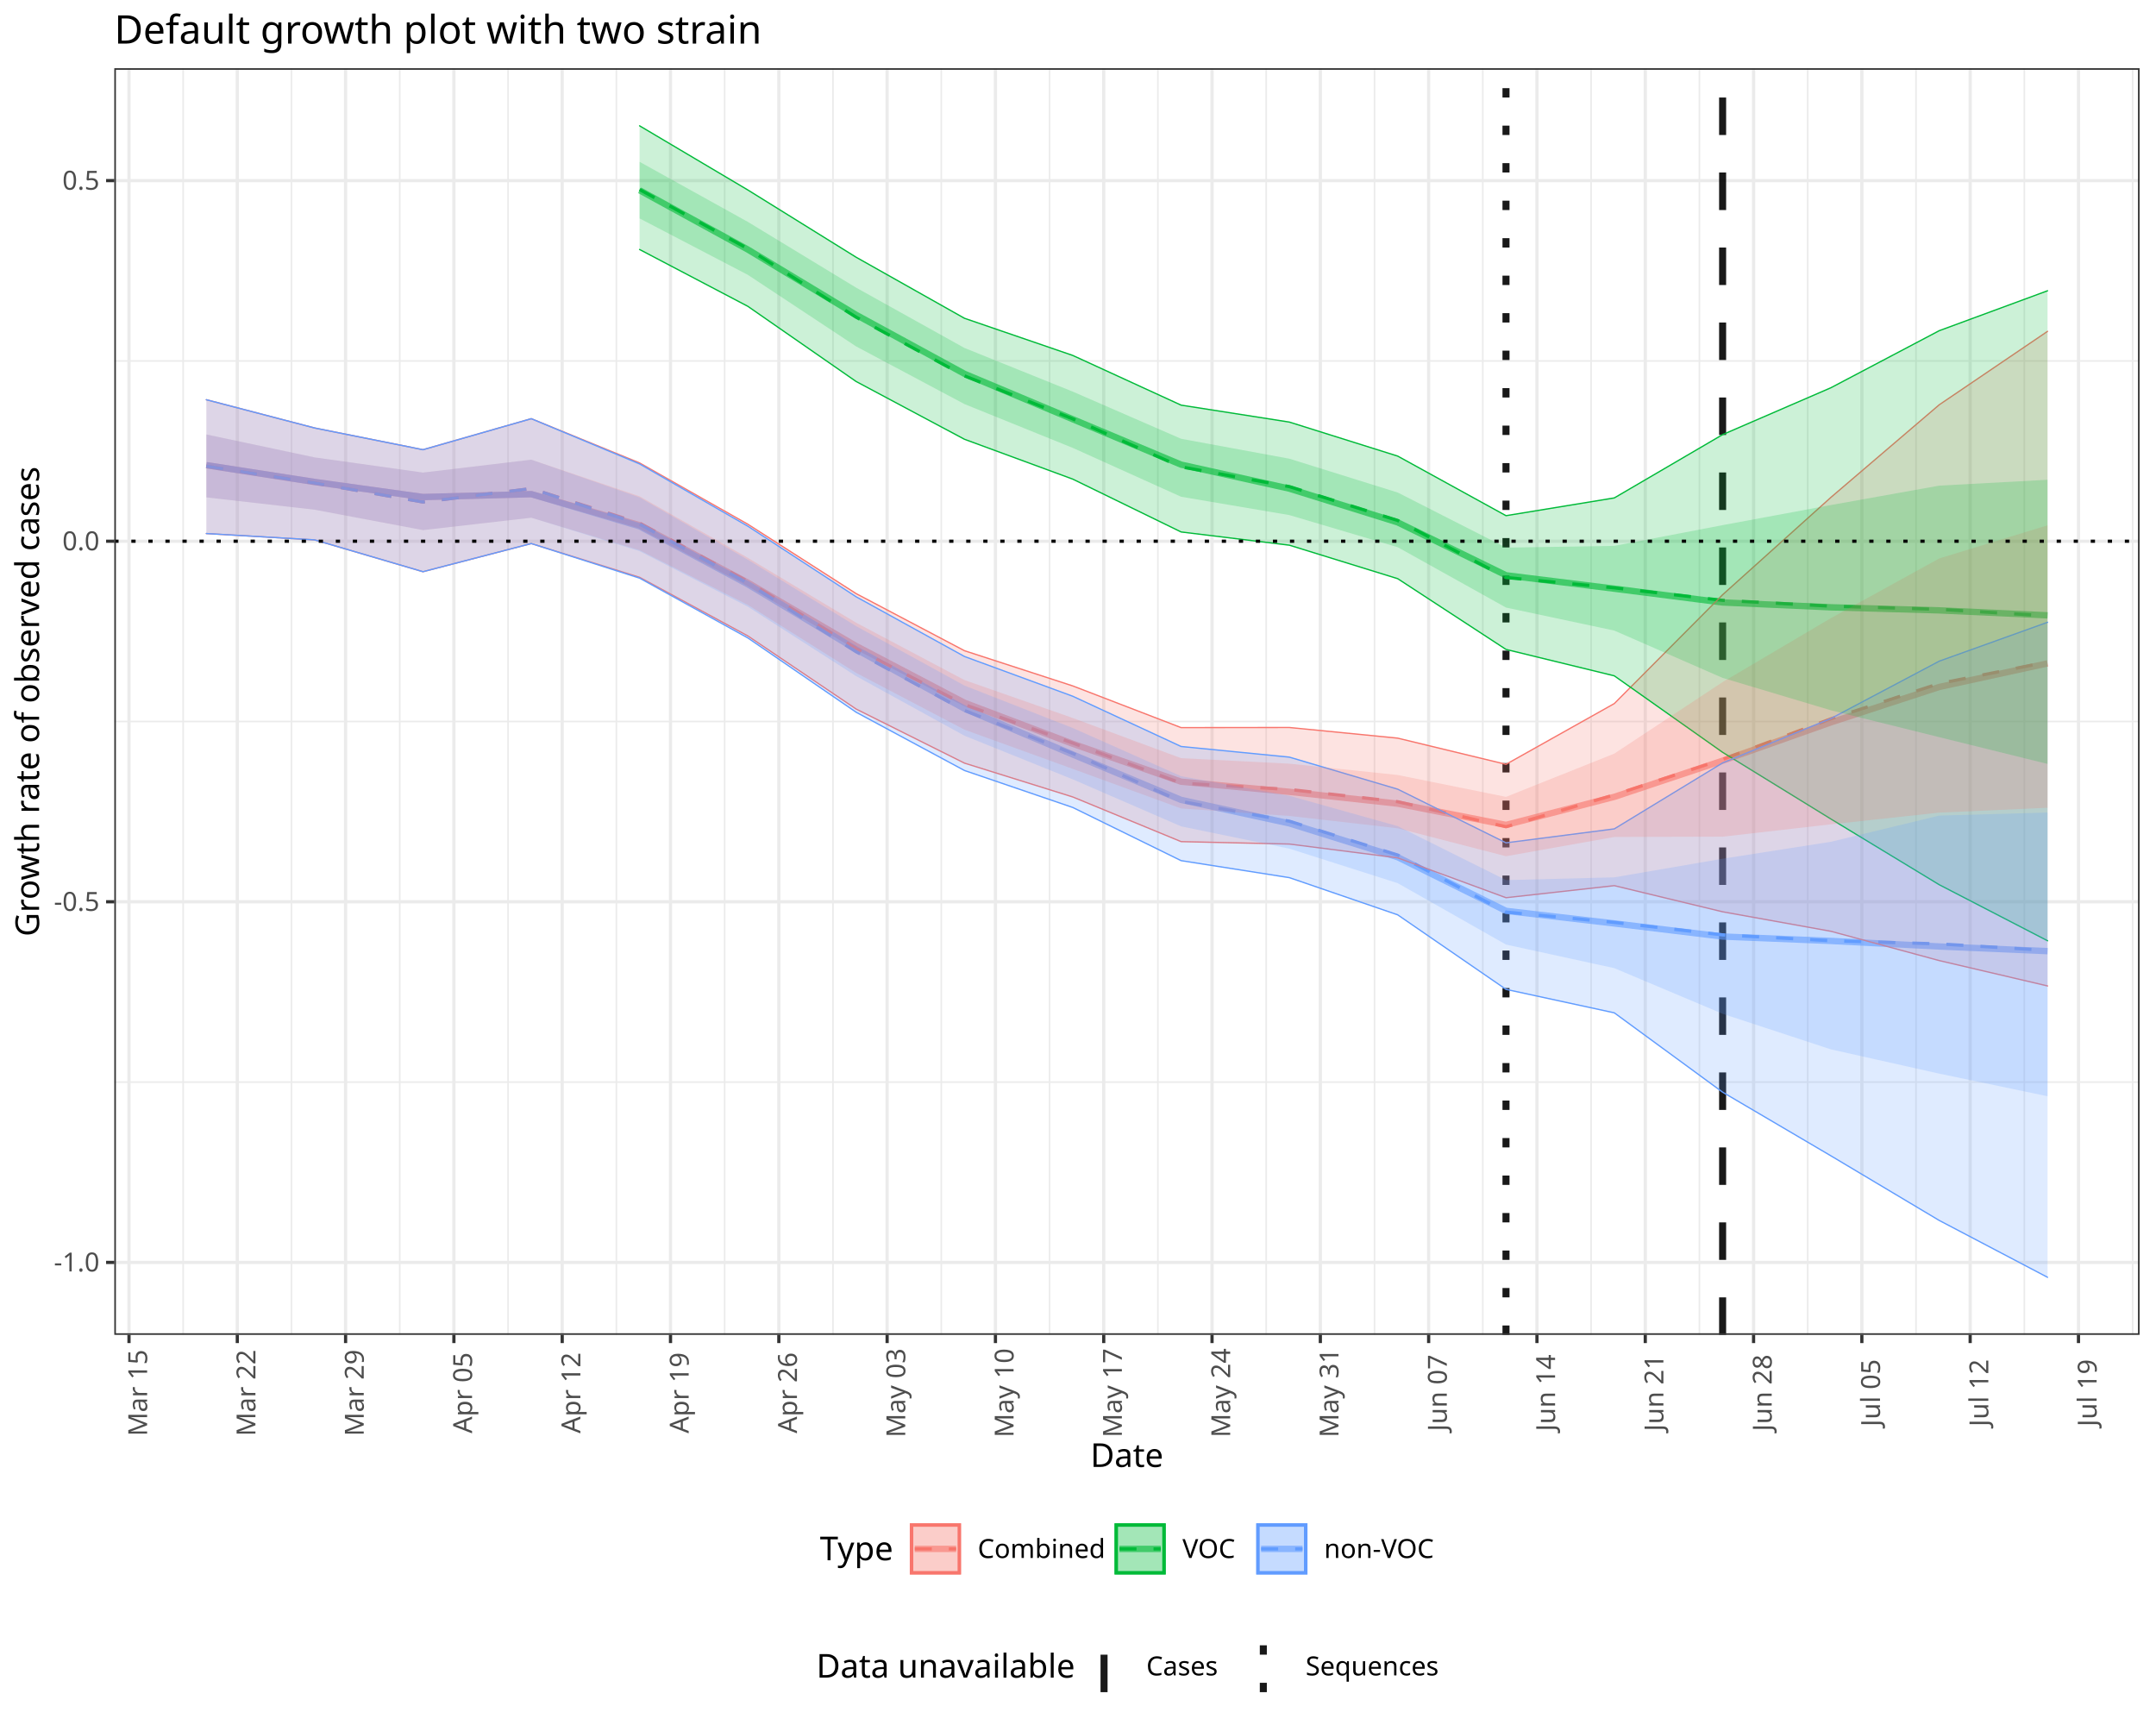
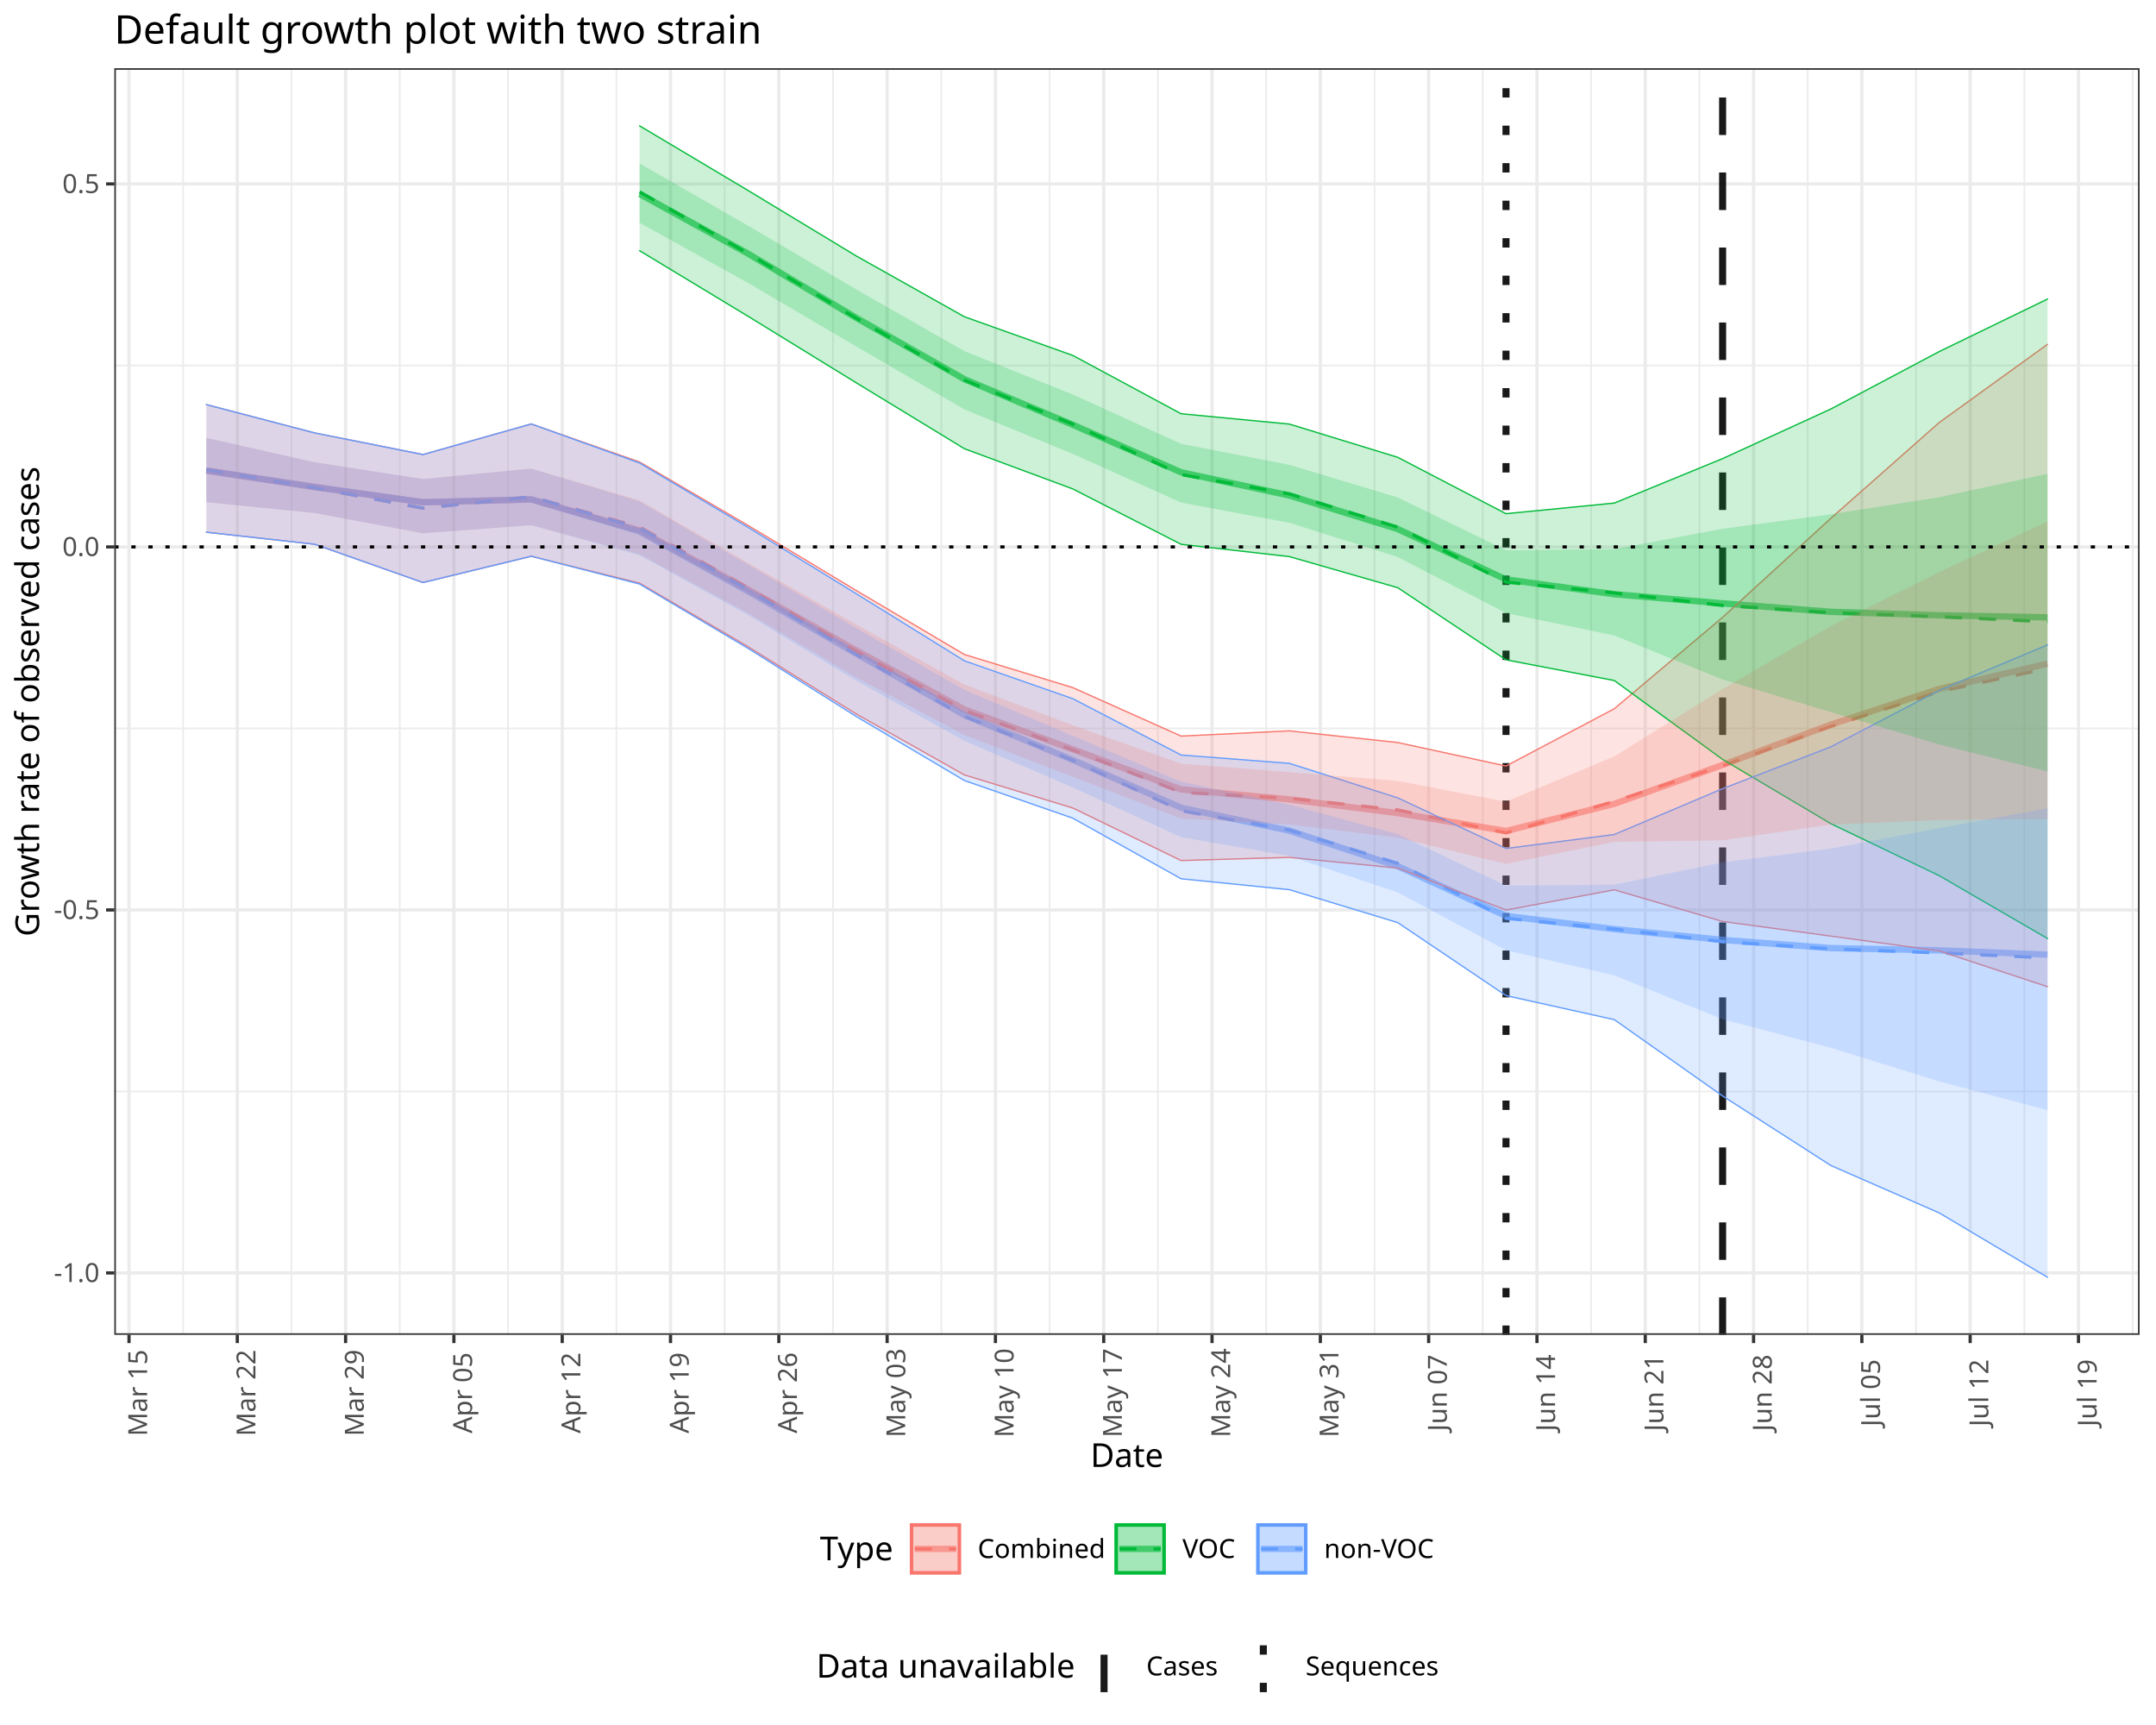
<svg xmlns="http://www.w3.org/2000/svg" class="svglite" data-engine-version="2.0" width="720.00pt" height="576.00pt" viewBox="0 0 720.00 576.00">
  <defs>
    <style type="text/css">
    .svglite line, .svglite polyline, .svglite polygon, .svglite path, .svglite rect, .svglite circle {
      fill: none;
      stroke: #000000;
      stroke-linecap: round;
      stroke-linejoin: round;
      stroke-miterlimit: 10.00;
    }
  </style>
  </defs>
  <rect width="100%" height="100%" style="stroke: none; fill: #FFFFFF;" />
  <defs>
    <clipPath id="cpMC4wMHw3MjAuMDB8MC4wMHw1NzYuMDA=">
      <rect x="0.00" y="0.00" width="720.00" height="576.00" />
    </clipPath>
  </defs>
  <g clip-path="url(#cpMC4wMHw3MjAuMDB8MC4wMHw1NzYuMDA=)">
    <rect x="0.00" y="0.00" width="720.00" height="576.00" style="stroke-width: 1.07; stroke: #FFFFFF; fill: #FFFFFF;" />
  </g>
  <defs>
    <clipPath id="cpMzguMTd8NzE0LjUyfDIyLjc4fDQ0NS43Mw==">
      <rect x="38.17" y="22.78" width="676.35" height="422.95" />
    </clipPath>
  </defs>
  <g clip-path="url(#cpMzguMTd8NzE0LjUyfDIyLjc4fDQ0NS43Mw==)">
    <rect x="38.17" y="22.78" width="676.35" height="422.95" style="stroke-width: 1.07; stroke: none; fill: #FFFFFF;" />
-     <polyline points="38.17,361.33 714.52,361.33 " style="stroke-width: 0.53; stroke: #EBEBEB; stroke-linecap: butt;" />
-     <polyline points="38.17,240.92 714.52,240.92 " style="stroke-width: 0.53; stroke: #EBEBEB; stroke-linecap: butt;" />
-     <polyline points="38.17,120.52 714.52,120.52 " style="stroke-width: 0.53; stroke: #EBEBEB; stroke-linecap: butt;" />
+     <polyline points="38.17,364.45 714.52,364.45 " style="stroke-width: 0.53; stroke: #EBEBEB; stroke-linecap: butt;" />
+     <polyline points="38.17,243.23 714.52,243.23 " style="stroke-width: 0.53; stroke: #EBEBEB; stroke-linecap: butt;" />
+     <polyline points="38.17,122.02 714.52,122.02 " style="stroke-width: 0.53; stroke: #EBEBEB; stroke-linecap: butt;" />
    <polyline points="61.16,445.73 61.16,22.78 " style="stroke-width: 0.53; stroke: #EBEBEB; stroke-linecap: butt;" />
    <polyline points="97.33,445.73 97.33,22.78 " style="stroke-width: 0.53; stroke: #EBEBEB; stroke-linecap: butt;" />
    <polyline points="133.50,445.73 133.50,22.78 " style="stroke-width: 0.53; stroke: #EBEBEB; stroke-linecap: butt;" />
    <polyline points="169.67,445.73 169.67,22.78 " style="stroke-width: 0.53; stroke: #EBEBEB; stroke-linecap: butt;" />
    <polyline points="205.84,445.73 205.84,22.78 " style="stroke-width: 0.53; stroke: #EBEBEB; stroke-linecap: butt;" />
    <polyline points="242.00,445.73 242.00,22.78 " style="stroke-width: 0.53; stroke: #EBEBEB; stroke-linecap: butt;" />
    <polyline points="278.17,445.73 278.17,22.78 " style="stroke-width: 0.53; stroke: #EBEBEB; stroke-linecap: butt;" />
    <polyline points="314.34,445.73 314.34,22.78 " style="stroke-width: 0.53; stroke: #EBEBEB; stroke-linecap: butt;" />
    <polyline points="350.51,445.73 350.51,22.78 " style="stroke-width: 0.53; stroke: #EBEBEB; stroke-linecap: butt;" />
    <polyline points="386.68,445.73 386.68,22.78 " style="stroke-width: 0.53; stroke: #EBEBEB; stroke-linecap: butt;" />
    <polyline points="422.85,445.73 422.85,22.78 " style="stroke-width: 0.53; stroke: #EBEBEB; stroke-linecap: butt;" />
    <polyline points="459.02,445.73 459.02,22.78 " style="stroke-width: 0.53; stroke: #EBEBEB; stroke-linecap: butt;" />
    <polyline points="495.18,445.73 495.18,22.78 " style="stroke-width: 0.53; stroke: #EBEBEB; stroke-linecap: butt;" />
    <polyline points="531.35,445.73 531.35,22.78 " style="stroke-width: 0.53; stroke: #EBEBEB; stroke-linecap: butt;" />
    <polyline points="567.52,445.73 567.52,22.78 " style="stroke-width: 0.53; stroke: #EBEBEB; stroke-linecap: butt;" />
    <polyline points="603.69,445.73 603.69,22.78 " style="stroke-width: 0.53; stroke: #EBEBEB; stroke-linecap: butt;" />
    <polyline points="639.86,445.73 639.86,22.78 " style="stroke-width: 0.53; stroke: #EBEBEB; stroke-linecap: butt;" />
    <polyline points="676.03,445.73 676.03,22.78 " style="stroke-width: 0.53; stroke: #EBEBEB; stroke-linecap: butt;" />
    <polyline points="712.20,445.73 712.20,22.78 " style="stroke-width: 0.53; stroke: #EBEBEB; stroke-linecap: butt;" />
-     <polyline points="38.17,421.53 714.52,421.53 " style="stroke-width: 1.07; stroke: #EBEBEB; stroke-linecap: butt;" />
-     <polyline points="38.17,301.12 714.52,301.12 " style="stroke-width: 1.07; stroke: #EBEBEB; stroke-linecap: butt;" />
-     <polyline points="38.17,180.72 714.52,180.72 " style="stroke-width: 1.07; stroke: #EBEBEB; stroke-linecap: butt;" />
-     <polyline points="38.17,60.31 714.52,60.31 " style="stroke-width: 1.07; stroke: #EBEBEB; stroke-linecap: butt;" />
+     <polyline points="38.17,425.05 714.52,425.05 " style="stroke-width: 1.07; stroke: #EBEBEB; stroke-linecap: butt;" />
+     <polyline points="38.17,303.84 714.52,303.84 " style="stroke-width: 1.07; stroke: #EBEBEB; stroke-linecap: butt;" />
+     <polyline points="38.17,182.62 714.52,182.62 " style="stroke-width: 1.07; stroke: #EBEBEB; stroke-linecap: butt;" />
+     <polyline points="38.17,61.41 714.52,61.41 " style="stroke-width: 1.07; stroke: #EBEBEB; stroke-linecap: butt;" />
    <polyline points="43.08,445.73 43.08,22.78 " style="stroke-width: 1.07; stroke: #EBEBEB; stroke-linecap: butt;" />
    <polyline points="79.25,445.73 79.25,22.78 " style="stroke-width: 1.07; stroke: #EBEBEB; stroke-linecap: butt;" />
    <polyline points="115.41,445.73 115.41,22.78 " style="stroke-width: 1.07; stroke: #EBEBEB; stroke-linecap: butt;" />
    <polyline points="151.58,445.73 151.58,22.78 " style="stroke-width: 1.07; stroke: #EBEBEB; stroke-linecap: butt;" />
    <polyline points="187.75,445.73 187.75,22.78 " style="stroke-width: 1.07; stroke: #EBEBEB; stroke-linecap: butt;" />
    <polyline points="223.92,445.73 223.92,22.78 " style="stroke-width: 1.07; stroke: #EBEBEB; stroke-linecap: butt;" />
    <polyline points="260.09,445.73 260.09,22.78 " style="stroke-width: 1.07; stroke: #EBEBEB; stroke-linecap: butt;" />
    <polyline points="296.26,445.73 296.26,22.78 " style="stroke-width: 1.07; stroke: #EBEBEB; stroke-linecap: butt;" />
    <polyline points="332.43,445.73 332.43,22.78 " style="stroke-width: 1.07; stroke: #EBEBEB; stroke-linecap: butt;" />
    <polyline points="368.59,445.73 368.59,22.78 " style="stroke-width: 1.07; stroke: #EBEBEB; stroke-linecap: butt;" />
    <polyline points="404.76,445.73 404.76,22.78 " style="stroke-width: 1.07; stroke: #EBEBEB; stroke-linecap: butt;" />
    <polyline points="440.93,445.73 440.93,22.78 " style="stroke-width: 1.07; stroke: #EBEBEB; stroke-linecap: butt;" />
    <polyline points="477.10,445.73 477.10,22.78 " style="stroke-width: 1.07; stroke: #EBEBEB; stroke-linecap: butt;" />
    <polyline points="513.27,445.73 513.27,22.78 " style="stroke-width: 1.07; stroke: #EBEBEB; stroke-linecap: butt;" />
    <polyline points="549.44,445.73 549.44,22.78 " style="stroke-width: 1.07; stroke: #EBEBEB; stroke-linecap: butt;" />
    <polyline points="585.61,445.73 585.61,22.78 " style="stroke-width: 1.07; stroke: #EBEBEB; stroke-linecap: butt;" />
    <polyline points="621.77,445.73 621.77,22.78 " style="stroke-width: 1.07; stroke: #EBEBEB; stroke-linecap: butt;" />
    <polyline points="657.94,445.73 657.94,22.78 " style="stroke-width: 1.07; stroke: #EBEBEB; stroke-linecap: butt;" />
    <polyline points="694.11,445.73 694.11,22.78 " style="stroke-width: 1.07; stroke: #EBEBEB; stroke-linecap: butt;" />
    <line x1="575.27" y1="445.73" x2="575.27" y2="22.78" style="stroke-width: 2.35; stroke: #000000; stroke-opacity: 0.90; stroke-dasharray: 12.52,12.52; stroke-linecap: butt;" />
    <line x1="502.93" y1="445.73" x2="502.93" y2="22.78" style="stroke-width: 2.35; stroke: #000000; stroke-opacity: 0.90; stroke-dasharray: 3.13,9.39; stroke-linecap: butt;" />
-     <polyline points="68.91,155.33 105.08,160.94 141.25,165.97 177.42,165.00 213.59,175.37 249.75,194.57 285.92,215.72 322.09,234.66 358.26,248.36 394.43,261.02 430.60,264.40 466.77,268.35 502.93,275.45 539.10,266.08 575.27,254.01 611.44,241.20 647.61,229.39 683.78,221.51 " style="stroke-width: 2.13; stroke: #F8766D; stroke-opacity: 0.60; stroke-linecap: butt;" />
-     <polyline points="213.59,63.54 249.75,83.33 285.92,105.14 322.09,124.82 358.26,139.99 394.43,155.15 430.60,163.16 466.77,174.43 502.93,192.09 539.10,196.57 575.27,201.17 611.44,202.79 647.61,203.81 683.78,205.47 " style="stroke-width: 2.13; stroke: #00BA38; stroke-opacity: 0.60; stroke-linecap: butt;" />
-     <polyline points="68.91,155.33 105.08,160.94 141.25,165.97 177.42,165.00 213.59,175.74 249.75,195.12 285.92,216.86 322.09,236.63 358.26,251.94 394.43,267.10 430.60,274.94 466.77,286.23 502.93,304.15 539.10,308.35 575.27,312.72 611.44,314.19 647.61,316.04 683.78,317.60 " style="stroke-width: 2.13; stroke: #619CFF; stroke-opacity: 0.60; stroke-linecap: butt;" />
-     <polyline points="68.91,155.65 105.08,161.27 141.25,167.62 177.42,163.16 213.59,174.67 249.75,194.16 285.92,216.55 322.09,235.28 358.26,248.13 394.43,261.49 430.60,263.61 466.77,267.70 502.93,276.06 539.10,265.42 575.27,253.57 611.44,240.02 647.61,228.24 683.78,221.06 " style="stroke-width: 1.07; stroke: #F8766D; stroke-dasharray: 5.69,5.69; stroke-linecap: butt;" />
-     <polyline points="213.59,63.29 249.75,83.05 285.92,105.92 322.09,125.50 358.26,139.88 394.43,155.89 430.60,162.49 466.77,173.79 502.93,192.84 539.10,196.29 575.27,200.46 611.44,202.41 647.61,203.46 683.78,205.64 " style="stroke-width: 1.07; stroke: #00BA38; stroke-dasharray: 5.69,5.69; stroke-linecap: butt;" />
-     <polyline points="68.91,155.65 105.08,161.27 141.25,167.62 177.42,163.16 213.59,175.01 249.75,194.76 285.92,217.63 322.09,237.22 358.26,251.59 394.43,267.60 430.60,274.21 466.77,285.51 502.93,304.56 539.10,308.00 575.27,312.17 611.44,314.12 647.61,315.18 683.78,317.35 " style="stroke-width: 1.07; stroke: #619CFF; stroke-dasharray: 5.69,5.69; stroke-linecap: butt;" />
-     <polygon points="68.91,133.47 105.08,142.91 141.25,150.16 177.42,139.80 213.59,154.58 249.75,175.05 285.92,198.22 322.09,217.28 358.26,229.04 394.43,242.96 430.60,242.92 466.77,246.48 502.93,255.22 539.10,234.93 575.27,198.59 611.44,166.07 647.61,135.16 683.78,110.64 683.78,329.22 647.61,320.75 611.44,310.97 575.27,304.46 539.10,295.73 502.93,299.76 466.77,286.46 430.60,281.84 394.43,281.03 358.26,266.12 322.09,254.82 285.92,236.77 249.75,212.35 213.59,192.77 177.42,181.50 141.25,190.90 105.08,180.28 68.91,178.16 " style="stroke-width: 0.00; stroke: none; fill: #F8766D; fill-opacity: 0.20;" />
-     <polyline points="68.91,133.47 105.08,142.91 141.25,150.16 177.42,139.80 213.59,154.58 249.75,175.05 285.92,198.22 322.09,217.28 358.26,229.04 394.43,242.96 430.60,242.92 466.77,246.48 502.93,255.22 539.10,234.93 575.27,198.59 611.44,166.07 647.61,135.16 683.78,110.64 " style="stroke-width: 0.43; stroke: #F8766D;" />
-     <polyline points="683.78,329.22 647.61,320.75 611.44,310.97 575.27,304.46 539.10,295.73 502.93,299.76 466.77,286.46 430.60,281.84 394.43,281.03 358.26,266.12 322.09,254.82 285.92,236.77 249.75,212.35 213.59,192.77 177.42,181.50 141.25,190.90 105.08,180.28 68.91,178.16 " style="stroke-width: 0.43; stroke: #F8766D;" />
-     <polygon points="213.59,42.01 249.75,63.44 285.92,85.90 322.09,106.28 358.26,118.69 394.43,135.28 430.60,140.94 466.77,152.30 502.93,172.19 539.10,166.26 575.27,145.12 611.44,129.47 647.61,110.42 683.78,97.09 683.78,314.13 647.61,295.42 611.44,273.48 575.27,251.21 539.10,225.67 502.93,216.85 466.77,193.23 430.60,182.05 394.43,177.63 358.26,159.99 322.09,146.68 285.92,127.40 249.75,102.29 213.59,83.31 " style="stroke-width: 0.00; stroke: none; fill: #00BA38; fill-opacity: 0.20;" />
-     <polyline points="213.59,42.01 249.75,63.44 285.92,85.90 322.09,106.28 358.26,118.69 394.43,135.28 430.60,140.94 466.77,152.30 502.93,172.19 539.10,166.26 575.27,145.12 611.44,129.47 647.61,110.42 683.78,97.09 " style="stroke-width: 0.43; stroke: #00BA38;" />
-     <polyline points="683.78,314.13 647.61,295.42 611.44,273.48 575.27,251.21 539.10,225.67 502.93,216.85 466.77,193.23 430.60,182.05 394.43,177.63 358.26,159.99 322.09,146.68 285.92,127.40 249.75,102.29 213.59,83.31 " style="stroke-width: 0.43; stroke: #00BA38;" />
-     <polygon points="68.91,133.47 105.08,142.91 141.25,150.16 177.42,139.80 213.59,154.91 249.75,175.71 285.92,199.28 322.09,219.21 358.26,232.49 394.43,249.26 430.60,252.82 466.77,263.52 502.93,281.43 539.10,276.77 575.27,254.74 611.44,239.91 647.61,220.77 683.78,207.79 683.78,426.51 647.61,407.52 611.44,385.95 575.27,364.69 539.10,338.20 502.93,330.36 466.77,305.48 430.60,293.06 394.43,287.38 358.26,269.63 322.09,257.28 285.92,237.83 249.75,213.02 213.59,193.05 177.42,181.50 141.25,190.90 105.08,180.28 68.91,178.16 " style="stroke-width: 0.00; stroke: none; fill: #619CFF; fill-opacity: 0.20;" />
-     <polyline points="68.91,133.47 105.08,142.91 141.25,150.16 177.42,139.80 213.59,154.91 249.75,175.71 285.92,199.28 322.09,219.21 358.26,232.49 394.43,249.26 430.60,252.82 466.77,263.52 502.93,281.43 539.10,276.77 575.27,254.74 611.44,239.91 647.61,220.77 683.78,207.79 " style="stroke-width: 0.43; stroke: #619CFF;" />
-     <polyline points="683.78,426.51 647.61,407.52 611.44,385.95 575.27,364.69 539.10,338.20 502.93,330.36 466.77,305.48 430.60,293.06 394.43,287.38 358.26,269.63 322.09,257.28 285.92,237.83 249.75,213.02 213.59,193.05 177.42,181.50 141.25,190.90 105.08,180.28 68.91,178.16 " style="stroke-width: 0.43; stroke: #619CFF;" />
-     <polygon points="68.91,145.07 105.08,152.73 141.25,157.80 177.42,153.49 213.59,165.73 249.75,186.26 285.92,207.93 322.09,227.08 358.26,239.75 394.43,253.16 430.60,255.00 466.77,258.78 502.93,266.09 539.10,251.64 575.27,227.75 611.44,206.39 647.61,186.47 683.78,175.40 683.78,269.73 647.61,271.34 611.44,275.25 575.27,279.38 539.10,279.48 502.93,285.91 466.77,276.58 430.60,272.46 394.43,269.96 358.26,256.75 322.09,243.65 285.92,224.69 249.75,201.99 213.59,183.74 177.42,172.87 141.25,177.01 105.08,170.20 68.91,166.08 " style="stroke-width: 0.00; stroke: none; fill: #F8766D; fill-opacity: 0.20;" />
-     <polyline points="68.91,145.07 105.08,152.73 141.25,157.80 177.42,153.49 213.59,165.73 249.75,186.26 285.92,207.93 322.09,227.08 358.26,239.75 394.43,253.16 430.60,255.00 466.77,258.78 502.93,266.09 539.10,251.64 575.27,227.75 611.44,206.39 647.61,186.47 683.78,175.40 " style="stroke-width: 1.07; stroke: none;" />
-     <polyline points="683.78,269.73 647.61,271.34 611.44,275.25 575.27,279.38 539.10,279.48 502.93,285.91 466.77,276.58 430.60,272.46 394.43,269.96 358.26,256.75 322.09,243.65 285.92,224.69 249.75,201.99 213.59,183.74 177.42,172.87 141.25,177.01 105.08,170.20 68.91,166.08 " style="stroke-width: 1.07; stroke: none;" />
-     <polygon points="213.59,54.03 249.75,74.09 285.92,96.06 322.09,116.19 358.26,130.77 394.43,146.51 430.60,153.17 466.77,164.46 502.93,182.86 539.10,182.28 575.27,175.35 611.44,168.64 647.61,162.16 683.78,160.20 683.78,255.09 647.61,246.15 611.44,237.18 575.27,226.36 539.10,210.56 502.93,202.87 466.77,182.72 430.60,172.00 394.43,165.87 358.26,149.56 322.09,134.93 285.92,115.68 249.75,91.78 213.59,72.93 " style="stroke-width: 0.00; stroke: none; fill: #00BA38; fill-opacity: 0.20;" />
-     <polyline points="213.59,54.03 249.75,74.09 285.92,96.06 322.09,116.19 358.26,130.77 394.43,146.51 430.60,153.17 466.77,164.46 502.93,182.86 539.10,182.28 575.27,175.35 611.44,168.64 647.61,162.16 683.78,160.20 " style="stroke-width: 1.07; stroke: none;" />
-     <polyline points="683.78,255.09 647.61,246.15 611.44,237.18 575.27,226.36 539.10,210.56 502.93,202.87 466.77,182.72 430.60,172.00 394.43,165.87 358.26,149.56 322.09,134.93 285.92,115.68 249.75,91.78 213.59,72.93 " style="stroke-width: 1.07; stroke: none;" />
-     <polygon points="68.91,145.07 105.08,152.73 141.25,157.80 177.42,153.49 213.59,166.09 249.75,186.90 285.92,209.08 322.09,228.92 358.26,243.09 394.43,259.18 430.60,265.71 466.77,275.86 502.93,293.88 539.10,292.95 575.27,286.74 611.44,281.08 647.61,272.34 683.78,271.32 683.78,366.05 647.61,358.50 611.44,350.40 575.27,338.52 539.10,323.28 502.93,315.40 466.77,294.90 430.60,283.38 394.43,275.93 358.26,260.24 322.09,245.67 285.92,225.78 249.75,202.58 213.59,184.05 177.42,172.87 141.25,177.01 105.08,170.20 68.91,166.08 " style="stroke-width: 0.00; stroke: none; fill: #619CFF; fill-opacity: 0.20;" />
-     <polyline points="68.91,145.07 105.08,152.73 141.25,157.80 177.42,153.49 213.59,166.09 249.75,186.90 285.92,209.08 322.09,228.92 358.26,243.09 394.43,259.18 430.60,265.71 466.77,275.86 502.93,293.88 539.10,292.95 575.27,286.74 611.44,281.08 647.61,272.34 683.78,271.32 " style="stroke-width: 1.07; stroke: none;" />
-     <polyline points="683.78,366.05 647.61,358.50 611.44,350.40 575.27,338.52 539.10,323.28 502.93,315.40 466.77,294.90 430.60,283.38 394.43,275.93 358.26,260.24 322.09,245.67 285.92,225.78 249.75,202.58 213.59,184.05 177.42,172.87 141.25,177.01 105.08,170.20 68.91,166.08 " style="stroke-width: 1.07; stroke: none;" />
-     <line x1="38.17" y1="180.72" x2="714.52" y2="180.72" style="stroke-width: 1.07; stroke-dasharray: 1.42,4.27; stroke-linecap: butt;" />
+     <polyline points="68.91,157.14 105.08,162.62 141.25,167.72 177.42,166.75 213.59,177.13 249.75,196.79 285.92,217.15 322.09,236.90 358.26,250.22 394.43,263.60 430.60,266.93 466.77,271.51 502.93,277.48 539.10,268.42 575.27,255.42 611.44,241.95 647.61,230.04 683.78,221.61 " style="stroke-width: 2.13; stroke: #F8766D; stroke-opacity: 0.60; stroke-linecap: butt;" />
+     <polyline points="213.59,64.76 249.75,84.67 285.92,106.12 322.09,126.63 358.26,141.85 394.43,157.71 430.60,165.45 466.77,176.65 502.93,193.48 539.10,198.43 575.27,201.47 611.44,204.30 647.61,205.46 683.78,206.15 " style="stroke-width: 2.13; stroke: #00BA38; stroke-opacity: 0.60; stroke-linecap: butt;" />
+     <polyline points="68.91,157.14 105.08,162.62 141.25,167.72 177.42,166.75 213.59,177.47 249.75,197.41 285.92,218.26 322.09,238.81 358.26,253.76 394.43,269.71 430.60,277.39 466.77,289.24 502.93,305.85 539.10,310.25 575.27,313.85 611.44,316.59 647.61,317.33 683.78,318.77 " style="stroke-width: 2.13; stroke: #619CFF; stroke-opacity: 0.60; stroke-linecap: butt;" />
+     <polyline points="68.91,156.86 105.08,162.89 141.25,169.67 177.42,165.89 213.59,176.00 249.75,196.27 285.92,217.42 322.09,237.25 358.26,250.42 394.43,264.59 430.60,266.56 466.77,270.45 502.93,278.11 539.10,267.60 575.27,255.71 611.44,242.54 647.61,230.96 683.78,223.20 " style="stroke-width: 1.07; stroke: #F8766D; stroke-dasharray: 5.69,5.69; stroke-linecap: butt;" />
+     <polyline points="213.59,64.08 249.75,84.62 285.92,106.25 322.09,126.95 358.26,141.64 394.43,158.47 430.60,164.93 466.77,176.03 502.93,194.39 539.10,197.99 575.27,202.17 611.44,204.58 647.61,205.93 683.78,207.61 " style="stroke-width: 1.07; stroke: #00BA38; stroke-dasharray: 5.69,5.69; stroke-linecap: butt;" />
+     <polyline points="68.91,156.86 105.08,162.89 141.25,169.67 177.42,165.89 213.59,176.33 249.75,196.88 285.92,218.51 322.09,239.20 358.26,253.90 394.43,270.72 430.60,277.18 466.77,288.29 502.93,306.64 539.10,310.24 575.27,314.43 611.44,316.84 647.61,318.19 683.78,319.87 " style="stroke-width: 1.07; stroke: #619CFF; stroke-dasharray: 5.69,5.69; stroke-linecap: butt;" />
+     <polygon points="68.91,135.10 105.08,144.56 141.25,151.78 177.42,141.56 213.59,154.27 249.75,175.41 285.92,197.17 322.09,218.56 358.26,229.60 394.43,245.79 430.60,244.05 466.77,247.94 502.93,255.78 539.10,236.65 575.27,206.13 611.44,173.05 647.61,141.08 683.78,114.96 683.78,329.47 647.61,317.53 611.44,312.58 575.27,307.69 539.10,297.12 502.93,303.88 466.77,289.87 430.60,286.29 394.43,287.34 358.26,269.81 322.09,258.77 285.92,238.39 249.75,215.90 213.59,194.72 177.42,185.74 141.25,194.52 105.08,181.73 68.91,177.72 " style="stroke-width: 0.00; stroke: none; fill: #F8766D; fill-opacity: 0.20;" />
+     <polyline points="68.91,135.10 105.08,144.56 141.25,151.78 177.42,141.56 213.59,154.27 249.75,175.41 285.92,197.17 322.09,218.56 358.26,229.60 394.43,245.79 430.60,244.05 466.77,247.94 502.93,255.78 539.10,236.65 575.27,206.13 611.44,173.05 647.61,141.08 683.78,114.96 " style="stroke-width: 0.43; stroke: #F8766D;" />
+     <polyline points="683.78,329.47 647.61,317.53 611.44,312.58 575.27,307.69 539.10,297.12 502.93,303.88 466.77,289.87 430.60,286.29 394.43,287.34 358.26,269.81 322.09,258.77 285.92,238.39 249.75,215.90 213.59,194.72 177.42,185.74 141.25,194.52 105.08,181.73 68.91,177.72 " style="stroke-width: 0.43; stroke: #F8766D;" />
+     <polygon points="213.59,42.01 249.75,63.56 285.92,85.45 322.09,105.78 358.26,118.68 394.43,138.15 430.60,141.61 466.77,152.70 502.93,171.53 539.10,167.98 575.27,153.13 611.44,136.56 647.61,117.39 683.78,99.85 683.78,313.39 647.61,292.40 611.44,275.05 575.27,253.58 539.10,227.24 502.93,220.33 466.77,196.24 430.60,185.86 394.43,181.75 358.26,163.26 322.09,149.84 285.92,127.80 249.75,105.57 213.59,83.71 " style="stroke-width: 0.00; stroke: none; fill: #00BA38; fill-opacity: 0.20;" />
+     <polyline points="213.59,42.01 249.75,63.56 285.92,85.45 322.09,105.78 358.26,118.68 394.43,138.15 430.60,141.61 466.77,152.70 502.93,171.53 539.10,167.98 575.27,153.13 611.44,136.56 647.61,117.39 683.78,99.85 " style="stroke-width: 0.43; stroke: #00BA38;" />
+     <polyline points="683.78,313.39 647.61,292.40 611.44,275.05 575.27,253.58 539.10,227.24 502.93,220.33 466.77,196.24 430.60,185.86 394.43,181.75 358.26,163.26 322.09,149.84 285.92,127.80 249.75,105.57 213.59,83.71 " style="stroke-width: 0.43; stroke: #00BA38;" />
+     <polygon points="68.91,135.10 105.08,144.56 141.25,151.78 177.42,141.56 213.59,154.61 249.75,176.05 285.92,198.24 322.09,220.67 358.26,233.30 394.43,252.11 430.60,254.90 466.77,266.42 502.93,283.32 539.10,278.65 575.27,263.35 611.44,249.37 647.61,230.50 683.78,215.33 683.78,426.51 647.61,405.01 611.44,389.19 575.27,365.96 539.10,340.48 502.93,332.44 466.77,308.07 430.60,297.08 394.43,293.43 358.26,273.20 322.09,260.64 285.92,239.23 249.75,216.45 213.59,195.02 177.42,185.74 141.25,194.52 105.08,181.73 68.91,177.72 " style="stroke-width: 0.00; stroke: none; fill: #619CFF; fill-opacity: 0.20;" />
+     <polyline points="68.91,135.10 105.08,144.56 141.25,151.78 177.42,141.56 213.59,154.61 249.75,176.05 285.92,198.24 322.09,220.67 358.26,233.30 394.43,252.11 430.60,254.90 466.77,266.42 502.93,283.32 539.10,278.65 575.27,263.35 611.44,249.37 647.61,230.50 683.78,215.33 " style="stroke-width: 0.43; stroke: #619CFF;" />
+     <polyline points="683.78,426.51 647.61,405.01 611.44,389.19 575.27,365.96 539.10,340.48 502.93,332.44 466.77,308.07 430.60,297.08 394.43,293.43 358.26,273.20 322.09,260.64 285.92,239.23 249.75,216.45 213.59,195.02 177.42,185.74 141.25,194.52 105.08,181.73 68.91,177.72 " style="stroke-width: 0.43; stroke: #619CFF;" />
+     <polygon points="68.91,146.19 105.08,154.36 141.25,159.94 177.42,156.45 213.59,167.07 249.75,187.90 285.92,208.52 322.09,228.58 358.26,242.16 394.43,254.98 430.60,257.82 466.77,260.77 502.93,267.70 539.10,252.58 575.27,230.08 611.44,209.03 647.61,191.03 683.78,174.06 683.78,273.52 647.61,273.80 611.44,275.34 575.27,280.60 539.10,281.11 502.93,288.47 466.77,279.74 430.60,275.30 394.43,273.37 358.26,259.40 322.09,245.47 285.92,226.22 249.75,204.74 213.59,185.09 177.42,175.39 141.25,178.08 105.08,171.31 68.91,167.69 " style="stroke-width: 0.00; stroke: none; fill: #F8766D; fill-opacity: 0.20;" />
+     <polyline points="68.91,146.19 105.08,154.36 141.25,159.94 177.42,156.45 213.59,167.07 249.75,187.90 285.92,208.52 322.09,228.58 358.26,242.16 394.43,254.98 430.60,257.82 466.77,260.77 502.93,267.70 539.10,252.58 575.27,230.08 611.44,209.03 647.61,191.03 683.78,174.06 " style="stroke-width: 1.07; stroke: none;" />
+     <polyline points="683.78,273.52 647.61,273.80 611.44,275.34 575.27,280.60 539.10,281.11 502.93,288.47 466.77,279.74 430.60,275.30 394.43,273.37 358.26,259.40 322.09,245.47 285.92,226.22 249.75,204.74 213.59,185.09 177.42,175.39 141.25,178.08 105.08,171.31 68.91,167.69 " style="stroke-width: 1.07; stroke: none;" />
+     <polygon points="213.59,54.59 249.75,75.32 285.92,96.64 322.09,117.26 358.26,131.74 394.43,148.21 430.60,155.22 466.77,166.11 502.93,183.72 539.10,183.39 575.27,176.55 611.44,171.73 647.61,166.03 683.78,158.23 683.78,257.60 647.61,248.60 611.44,237.80 575.27,226.89 539.10,212.18 502.93,204.71 466.77,185.99 430.60,174.56 394.43,167.80 358.26,151.55 322.09,136.70 285.92,115.67 249.75,94.43 213.59,74.39 " style="stroke-width: 0.00; stroke: none; fill: #00BA38; fill-opacity: 0.20;" />
+     <polyline points="213.59,54.59 249.75,75.32 285.92,96.64 322.09,117.26 358.26,131.74 394.43,148.21 430.60,155.22 466.77,166.11 502.93,183.72 539.10,183.39 575.27,176.55 611.44,171.73 647.61,166.03 683.78,158.23 " style="stroke-width: 1.07; stroke: none;" />
+     <polyline points="683.78,257.60 647.61,248.60 611.44,237.80 575.27,226.89 539.10,212.18 502.93,204.71 466.77,185.99 430.60,174.56 394.43,167.80 358.26,151.55 322.09,136.70 285.92,115.67 249.75,94.43 213.59,74.39 " style="stroke-width: 1.07; stroke: none;" />
+     <polygon points="68.91,146.19 105.08,154.36 141.25,159.94 177.42,156.45 213.59,167.44 249.75,188.50 285.92,209.73 322.09,230.37 358.26,245.67 394.43,261.02 430.60,268.71 466.77,278.51 502.93,295.70 539.10,295.40 575.27,287.94 611.44,283.32 647.61,276.53 683.78,269.86 683.78,370.69 647.61,361.08 611.44,349.87 575.27,340.32 539.10,325.67 502.93,317.28 466.77,297.97 430.60,285.85 394.43,279.56 358.26,262.98 322.09,247.41 285.92,227.29 249.75,205.35 213.59,185.43 177.42,175.39 141.25,178.08 105.08,171.31 68.91,167.69 " style="stroke-width: 0.00; stroke: none; fill: #619CFF; fill-opacity: 0.20;" />
+     <polyline points="68.91,146.19 105.08,154.36 141.25,159.94 177.42,156.45 213.59,167.44 249.75,188.50 285.92,209.73 322.09,230.37 358.26,245.67 394.43,261.02 430.60,268.71 466.77,278.51 502.93,295.70 539.10,295.40 575.27,287.94 611.44,283.32 647.61,276.53 683.78,269.86 " style="stroke-width: 1.07; stroke: none;" />
+     <polyline points="683.78,370.69 647.61,361.08 611.44,349.87 575.27,340.32 539.10,325.67 502.93,317.28 466.77,297.97 430.60,285.85 394.43,279.56 358.26,262.98 322.09,247.41 285.92,227.29 249.75,205.35 213.59,185.43 177.42,175.39 141.25,178.08 105.08,171.31 68.91,167.69 " style="stroke-width: 1.07; stroke: none;" />
+     <line x1="38.17" y1="182.62" x2="714.52" y2="182.62" style="stroke-width: 1.07; stroke-dasharray: 1.42,4.27; stroke-linecap: butt;" />
    <rect x="38.17" y="22.78" width="676.35" height="422.95" style="stroke-width: 1.07; stroke: #333333;" />
  </g>
  <g clip-path="url(#cpMC4wMHw3MjAuMDB8MC4wMHw1NzYuMDA=)">
-     <text x="33.24" y="424.56" text-anchor="end" style="font-size: 8.80px; fill: #4D4D4D; font-family: sans;" textLength="15.16px" lengthAdjust="spacingAndGlyphs">-1.0</text>
-     <text x="33.24" y="304.15" text-anchor="end" style="font-size: 8.80px; fill: #4D4D4D; font-family: sans;" textLength="15.16px" lengthAdjust="spacingAndGlyphs">-0.5</text>
-     <text x="33.24" y="183.75" text-anchor="end" style="font-size: 8.80px; fill: #4D4D4D; font-family: sans;" textLength="12.23px" lengthAdjust="spacingAndGlyphs">0.0</text>
-     <text x="33.24" y="63.34" text-anchor="end" style="font-size: 8.80px; fill: #4D4D4D; font-family: sans;" textLength="12.23px" lengthAdjust="spacingAndGlyphs">0.5</text>
-     <polyline points="35.43,421.53 38.17,421.53 " style="stroke-width: 1.07; stroke: #333333; stroke-linecap: butt;" />
-     <polyline points="35.43,301.12 38.17,301.12 " style="stroke-width: 1.07; stroke: #333333; stroke-linecap: butt;" />
-     <polyline points="35.43,180.72 38.17,180.72 " style="stroke-width: 1.07; stroke: #333333; stroke-linecap: butt;" />
-     <polyline points="35.43,60.31 38.17,60.31 " style="stroke-width: 1.07; stroke: #333333; stroke-linecap: butt;" />
+     <text x="33.24" y="428.08" text-anchor="end" style="font-size: 8.80px; fill: #4D4D4D; font-family: sans;" textLength="15.16px" lengthAdjust="spacingAndGlyphs">-1.0</text>
+     <text x="33.24" y="306.87" text-anchor="end" style="font-size: 8.80px; fill: #4D4D4D; font-family: sans;" textLength="15.16px" lengthAdjust="spacingAndGlyphs">-0.5</text>
+     <text x="33.24" y="185.65" text-anchor="end" style="font-size: 8.80px; fill: #4D4D4D; font-family: sans;" textLength="12.23px" lengthAdjust="spacingAndGlyphs">0.0</text>
+     <text x="33.24" y="64.44" text-anchor="end" style="font-size: 8.80px; fill: #4D4D4D; font-family: sans;" textLength="12.23px" lengthAdjust="spacingAndGlyphs">0.5</text>
+     <polyline points="35.43,425.05 38.17,425.05 " style="stroke-width: 1.07; stroke: #333333; stroke-linecap: butt;" />
+     <polyline points="35.43,303.84 38.17,303.84 " style="stroke-width: 1.07; stroke: #333333; stroke-linecap: butt;" />
+     <polyline points="35.43,182.62 38.17,182.62 " style="stroke-width: 1.07; stroke: #333333; stroke-linecap: butt;" />
+     <polyline points="35.43,61.41 38.17,61.41 " style="stroke-width: 1.07; stroke: #333333; stroke-linecap: butt;" />
    <polyline points="43.08,448.47 43.08,445.73 " style="stroke-width: 1.07; stroke: #333333; stroke-linecap: butt;" />
    <polyline points="79.25,448.47 79.25,445.73 " style="stroke-width: 1.07; stroke: #333333; stroke-linecap: butt;" />
    <polyline points="115.41,448.47 115.41,445.73 " style="stroke-width: 1.07; stroke: #333333; stroke-linecap: butt;" />
    <polyline points="151.58,448.47 151.58,445.73 " style="stroke-width: 1.07; stroke: #333333; stroke-linecap: butt;" />
    <polyline points="187.75,448.47 187.75,445.73 " style="stroke-width: 1.07; stroke: #333333; stroke-linecap: butt;" />
    <polyline points="223.92,448.47 223.92,445.73 " style="stroke-width: 1.07; stroke: #333333; stroke-linecap: butt;" />
    <polyline points="260.09,448.47 260.09,445.73 " style="stroke-width: 1.07; stroke: #333333; stroke-linecap: butt;" />
    <polyline points="296.26,448.47 296.26,445.73 " style="stroke-width: 1.07; stroke: #333333; stroke-linecap: butt;" />
    <polyline points="332.43,448.47 332.43,445.73 " style="stroke-width: 1.07; stroke: #333333; stroke-linecap: butt;" />
    <polyline points="368.59,448.47 368.59,445.73 " style="stroke-width: 1.07; stroke: #333333; stroke-linecap: butt;" />
    <polyline points="404.76,448.47 404.76,445.73 " style="stroke-width: 1.07; stroke: #333333; stroke-linecap: butt;" />
    <polyline points="440.93,448.47 440.93,445.73 " style="stroke-width: 1.07; stroke: #333333; stroke-linecap: butt;" />
    <polyline points="477.10,448.47 477.10,445.73 " style="stroke-width: 1.07; stroke: #333333; stroke-linecap: butt;" />
    <polyline points="513.27,448.47 513.27,445.73 " style="stroke-width: 1.07; stroke: #333333; stroke-linecap: butt;" />
    <polyline points="549.44,448.47 549.44,445.73 " style="stroke-width: 1.07; stroke: #333333; stroke-linecap: butt;" />
    <polyline points="585.61,448.47 585.61,445.73 " style="stroke-width: 1.07; stroke: #333333; stroke-linecap: butt;" />
    <polyline points="621.77,448.47 621.77,445.73 " style="stroke-width: 1.07; stroke: #333333; stroke-linecap: butt;" />
    <polyline points="657.94,448.47 657.94,445.73 " style="stroke-width: 1.07; stroke: #333333; stroke-linecap: butt;" />
    <polyline points="694.11,448.47 694.11,445.73 " style="stroke-width: 1.07; stroke: #333333; stroke-linecap: butt;" />
    <text transform="translate(49.13,465.10) rotate(-90)" text-anchor="middle" style="font-size: 8.80px; fill: #4D4D4D; font-family: sans;" textLength="27.39px" lengthAdjust="spacingAndGlyphs">Mar 15</text>
    <text transform="translate(85.30,465.10) rotate(-90)" text-anchor="middle" style="font-size: 8.80px; fill: #4D4D4D; font-family: sans;" textLength="27.39px" lengthAdjust="spacingAndGlyphs">Mar 22</text>
    <text transform="translate(121.47,465.10) rotate(-90)" text-anchor="middle" style="font-size: 8.80px; fill: #4D4D4D; font-family: sans;" textLength="27.39px" lengthAdjust="spacingAndGlyphs">Mar 29</text>
    <text transform="translate(157.64,465.10) rotate(-90)" text-anchor="middle" style="font-size: 8.80px; fill: #4D4D4D; font-family: sans;" textLength="25.93px" lengthAdjust="spacingAndGlyphs">Apr 05</text>
    <text transform="translate(193.81,465.10) rotate(-90)" text-anchor="middle" style="font-size: 8.80px; fill: #4D4D4D; font-family: sans;" textLength="25.93px" lengthAdjust="spacingAndGlyphs">Apr 12</text>
    <text transform="translate(229.98,465.10) rotate(-90)" text-anchor="middle" style="font-size: 8.80px; fill: #4D4D4D; font-family: sans;" textLength="25.93px" lengthAdjust="spacingAndGlyphs">Apr 19</text>
    <text transform="translate(266.14,465.10) rotate(-90)" text-anchor="middle" style="font-size: 8.80px; fill: #4D4D4D; font-family: sans;" textLength="25.93px" lengthAdjust="spacingAndGlyphs">Apr 26</text>
    <text transform="translate(302.31,465.10) rotate(-90)" text-anchor="middle" style="font-size: 8.80px; fill: #4D4D4D; font-family: sans;" textLength="28.87px" lengthAdjust="spacingAndGlyphs">May 03</text>
    <text transform="translate(338.48,465.10) rotate(-90)" text-anchor="middle" style="font-size: 8.80px; fill: #4D4D4D; font-family: sans;" textLength="28.87px" lengthAdjust="spacingAndGlyphs">May 10</text>
    <text transform="translate(374.65,465.10) rotate(-90)" text-anchor="middle" style="font-size: 8.80px; fill: #4D4D4D; font-family: sans;" textLength="28.87px" lengthAdjust="spacingAndGlyphs">May 17</text>
    <text transform="translate(410.82,465.10) rotate(-90)" text-anchor="middle" style="font-size: 8.80px; fill: #4D4D4D; font-family: sans;" textLength="28.87px" lengthAdjust="spacingAndGlyphs">May 24</text>
    <text transform="translate(446.99,465.10) rotate(-90)" text-anchor="middle" style="font-size: 8.80px; fill: #4D4D4D; font-family: sans;" textLength="28.87px" lengthAdjust="spacingAndGlyphs">May 31</text>
    <text transform="translate(483.16,465.10) rotate(-90)" text-anchor="middle" style="font-size: 8.80px; fill: #4D4D4D; font-family: sans;" textLength="26.43px" lengthAdjust="spacingAndGlyphs">Jun 07</text>
    <text transform="translate(519.32,465.10) rotate(-90)" text-anchor="middle" style="font-size: 8.80px; fill: #4D4D4D; font-family: sans;" textLength="26.43px" lengthAdjust="spacingAndGlyphs">Jun 14</text>
    <text transform="translate(555.49,465.10) rotate(-90)" text-anchor="middle" style="font-size: 8.80px; fill: #4D4D4D; font-family: sans;" textLength="26.43px" lengthAdjust="spacingAndGlyphs">Jun 21</text>
    <text transform="translate(591.66,465.10) rotate(-90)" text-anchor="middle" style="font-size: 8.80px; fill: #4D4D4D; font-family: sans;" textLength="26.43px" lengthAdjust="spacingAndGlyphs">Jun 28</text>
    <text transform="translate(627.83,465.10) rotate(-90)" text-anchor="middle" style="font-size: 8.80px; fill: #4D4D4D; font-family: sans;" textLength="23.49px" lengthAdjust="spacingAndGlyphs">Jul 05</text>
    <text transform="translate(664.00,465.10) rotate(-90)" text-anchor="middle" style="font-size: 8.80px; fill: #4D4D4D; font-family: sans;" textLength="23.49px" lengthAdjust="spacingAndGlyphs">Jul 12</text>
    <text transform="translate(700.17,465.10) rotate(-90)" text-anchor="middle" style="font-size: 8.80px; fill: #4D4D4D; font-family: sans;" textLength="23.49px" lengthAdjust="spacingAndGlyphs">Jul 19</text>
    <text x="376.34" y="489.84" text-anchor="middle" style="font-size: 11.00px; font-family: sans;" textLength="23.24px" lengthAdjust="spacingAndGlyphs">Date</text>
    <text transform="translate(13.05,234.26) rotate(-90)" text-anchor="middle" style="font-size: 11.00px; font-family: sans;" textLength="149.83px" lengthAdjust="spacingAndGlyphs">Growth rate of observed cases</text>
    <rect x="268.33" y="503.08" width="216.02" height="28.24" style="stroke-width: 1.07; stroke: none; fill: #FFFFFF;" />
    <text x="273.81" y="520.99" style="font-size: 11.00px; font-family: sans;" textLength="24.46px" lengthAdjust="spacingAndGlyphs">Type</text>
    <rect x="303.75" y="508.56" width="17.28" height="17.28" style="stroke-width: 1.07; stroke: none; fill: #FFFFFF;" />
    <line x1="305.48" y1="517.20" x2="319.31" y2="517.20" style="stroke-width: 2.13; stroke: #F8766D; stroke-opacity: 0.60; stroke-linecap: butt;" />
    <line x1="305.48" y1="517.20" x2="319.31" y2="517.20" style="stroke-width: 1.07; stroke: #F8766D; stroke-dasharray: 5.69,5.69; stroke-linecap: butt;" />
    <rect x="304.04" y="508.85" width="16.71" height="16.71" style="stroke-width: 0.43; stroke: #F8766D; stroke-linecap: square; stroke-linejoin: miter; fill: #F8766D; fill-opacity: 0.20;" />
    <rect x="304.46" y="509.27" width="15.86" height="15.86" style="stroke-width: 1.07; stroke: #F8766D; stroke-linecap: square; stroke-linejoin: miter; fill: #F8766D; fill-opacity: 0.20;" />
    <rect x="372.11" y="508.56" width="17.28" height="17.28" style="stroke-width: 1.07; stroke: none; fill: #FFFFFF;" />
    <line x1="373.84" y1="517.20" x2="387.66" y2="517.20" style="stroke-width: 2.13; stroke: #00BA38; stroke-opacity: 0.60; stroke-linecap: butt;" />
    <line x1="373.84" y1="517.20" x2="387.66" y2="517.20" style="stroke-width: 1.07; stroke: #00BA38; stroke-dasharray: 5.69,5.69; stroke-linecap: butt;" />
    <rect x="372.39" y="508.85" width="16.71" height="16.71" style="stroke-width: 0.43; stroke: #00BA38; stroke-linecap: square; stroke-linejoin: miter; fill: #00BA38; fill-opacity: 0.20;" />
    <rect x="372.82" y="509.27" width="15.86" height="15.86" style="stroke-width: 1.07; stroke: #00BA38; stroke-linecap: square; stroke-linejoin: miter; fill: #00BA38; fill-opacity: 0.20;" />
    <rect x="419.42" y="508.56" width="17.28" height="17.28" style="stroke-width: 1.07; stroke: none; fill: #FFFFFF;" />
    <line x1="421.15" y1="517.20" x2="434.98" y2="517.20" style="stroke-width: 2.13; stroke: #619CFF; stroke-opacity: 0.60; stroke-linecap: butt;" />
    <line x1="421.15" y1="517.20" x2="434.98" y2="517.20" style="stroke-width: 1.07; stroke: #619CFF; stroke-dasharray: 5.69,5.69; stroke-linecap: butt;" />
    <rect x="419.71" y="508.85" width="16.71" height="16.71" style="stroke-width: 0.43; stroke: #619CFF; stroke-linecap: square; stroke-linejoin: miter; fill: #619CFF; fill-opacity: 0.20;" />
    <rect x="420.13" y="509.27" width="15.86" height="15.86" style="stroke-width: 1.07; stroke: #619CFF; stroke-linecap: square; stroke-linejoin: miter; fill: #619CFF; fill-opacity: 0.20;" />
    <text x="326.51" y="520.23" style="font-size: 8.80px; font-family: sans;" textLength="40.12px" lengthAdjust="spacingAndGlyphs">Combined</text>
    <text x="394.87" y="520.23" style="font-size: 8.80px; font-family: sans;" textLength="19.08px" lengthAdjust="spacingAndGlyphs">VOC</text>
    <text x="442.18" y="520.23" style="font-size: 8.80px; font-family: sans;" textLength="36.69px" lengthAdjust="spacingAndGlyphs">non-VOC</text>
    <rect x="267.15" y="542.28" width="218.39" height="28.24" style="stroke-width: 1.07; stroke: none; fill: #FFFFFF;" />
    <text x="272.63" y="560.19" style="font-size: 11.00px; font-family: sans;" textLength="81.95px" lengthAdjust="spacingAndGlyphs">Data unavailable</text>
    <rect x="360.06" y="547.76" width="17.28" height="17.28" style="stroke-width: 1.07; stroke: none; fill: #FFFFFF;" />
    <line x1="368.70" y1="565.04" x2="368.70" y2="547.76" style="stroke-width: 2.35; stroke: #000000; stroke-opacity: 0.90; stroke-dasharray: 12.52,12.52; stroke-linecap: butt;" />
    <rect x="413.25" y="547.76" width="17.28" height="17.28" style="stroke-width: 1.07; stroke: none; fill: #FFFFFF;" />
    <line x1="421.89" y1="565.04" x2="421.89" y2="547.76" style="stroke-width: 2.35; stroke: #000000; stroke-opacity: 0.90; stroke-dasharray: 3.13,9.39; stroke-linecap: butt;" />
    <text x="382.82" y="559.43" style="font-size: 8.80px; font-family: sans;" textLength="24.95px" lengthAdjust="spacingAndGlyphs">Cases</text>
    <text x="436.01" y="559.43" style="font-size: 8.80px; font-family: sans;" textLength="44.05px" lengthAdjust="spacingAndGlyphs">Sequences</text>
    <text x="38.17" y="14.56" style="font-size: 13.20px; font-family: sans;" textLength="197.37px" lengthAdjust="spacingAndGlyphs">Default growth plot with two strain</text>
  </g>
</svg>
